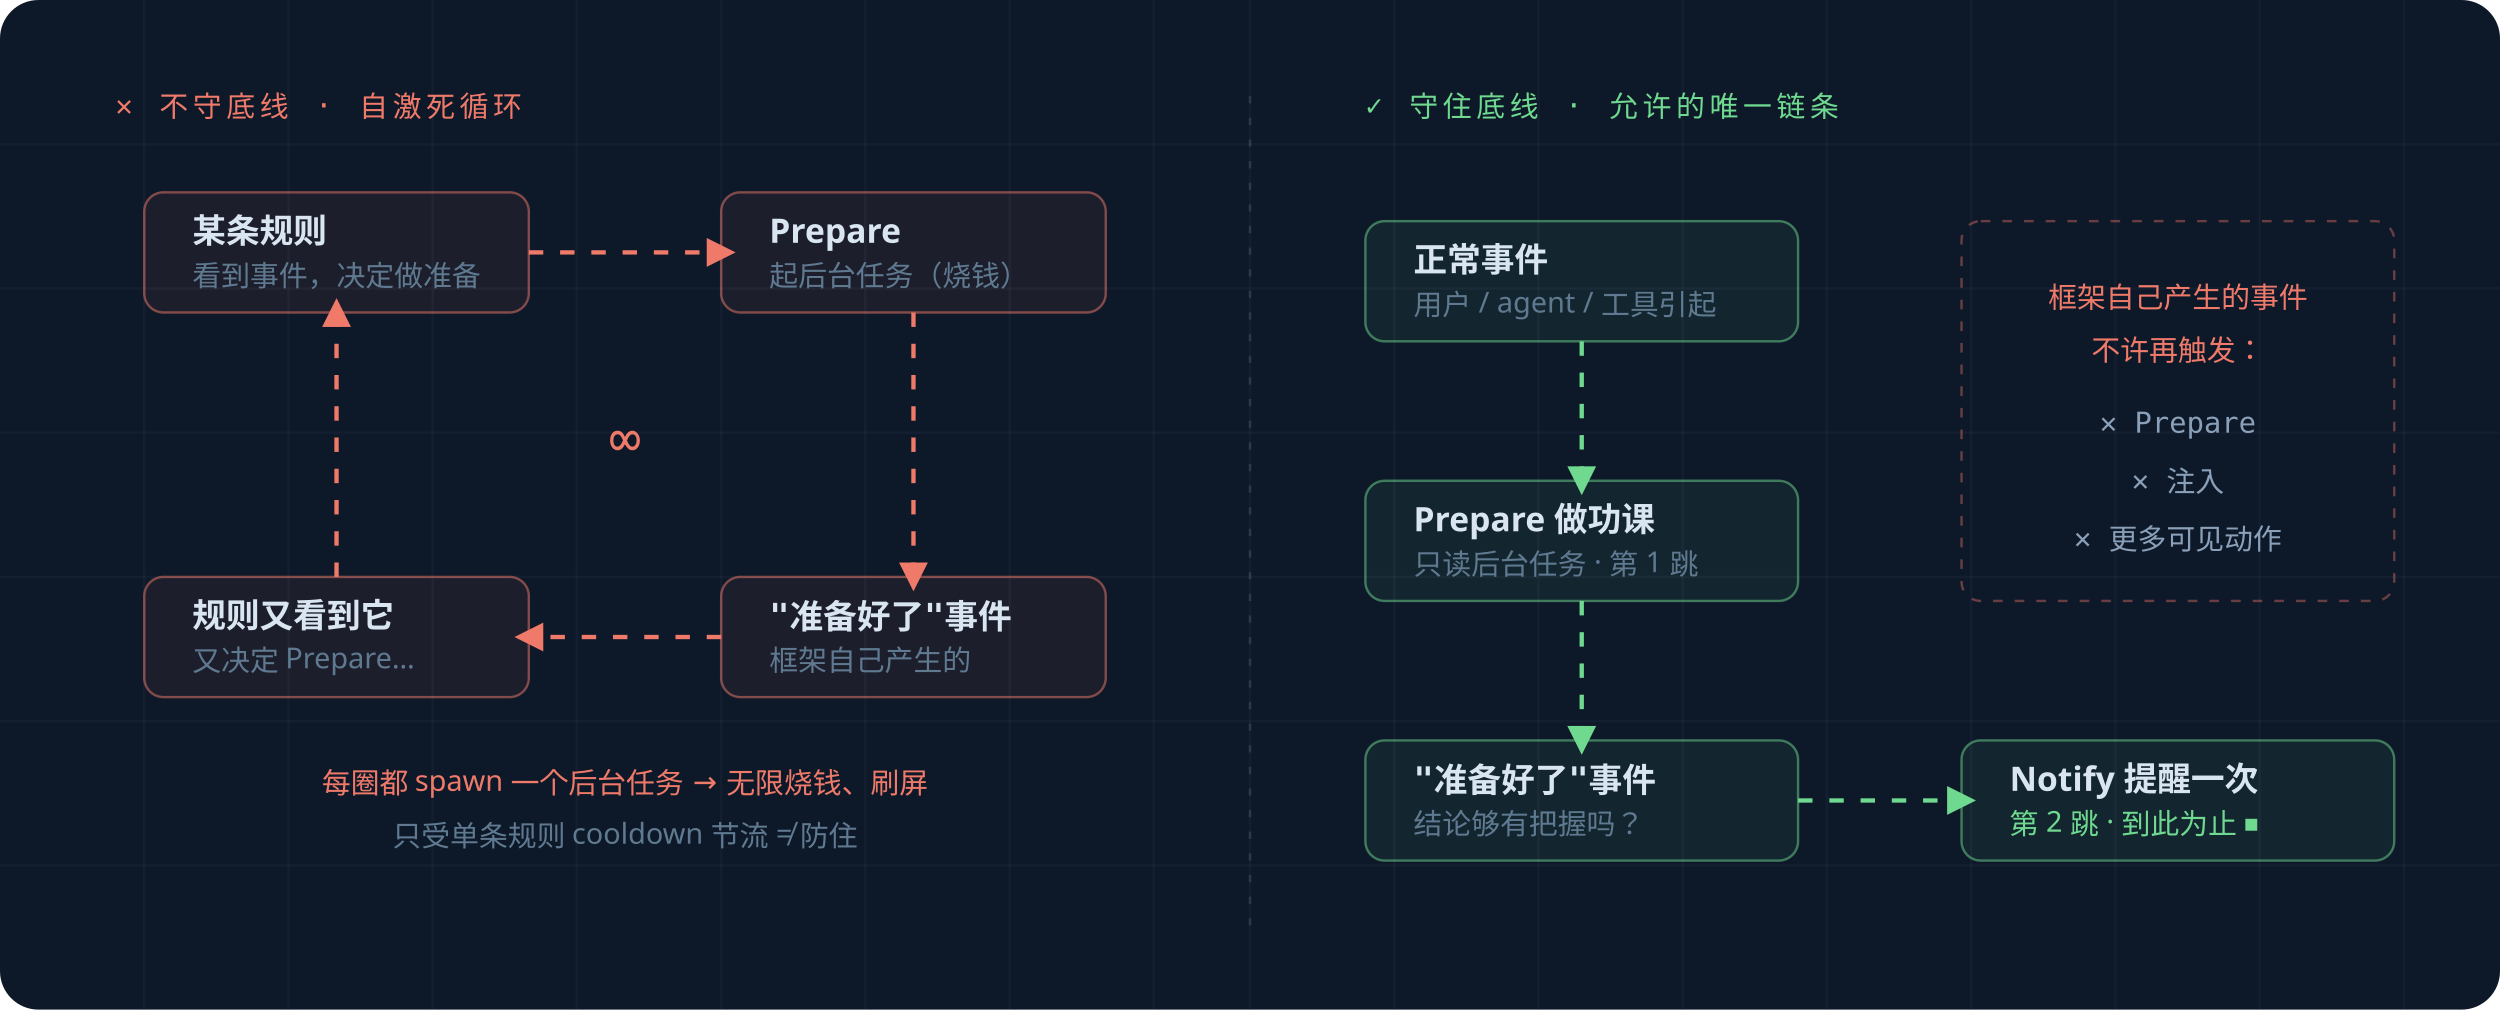
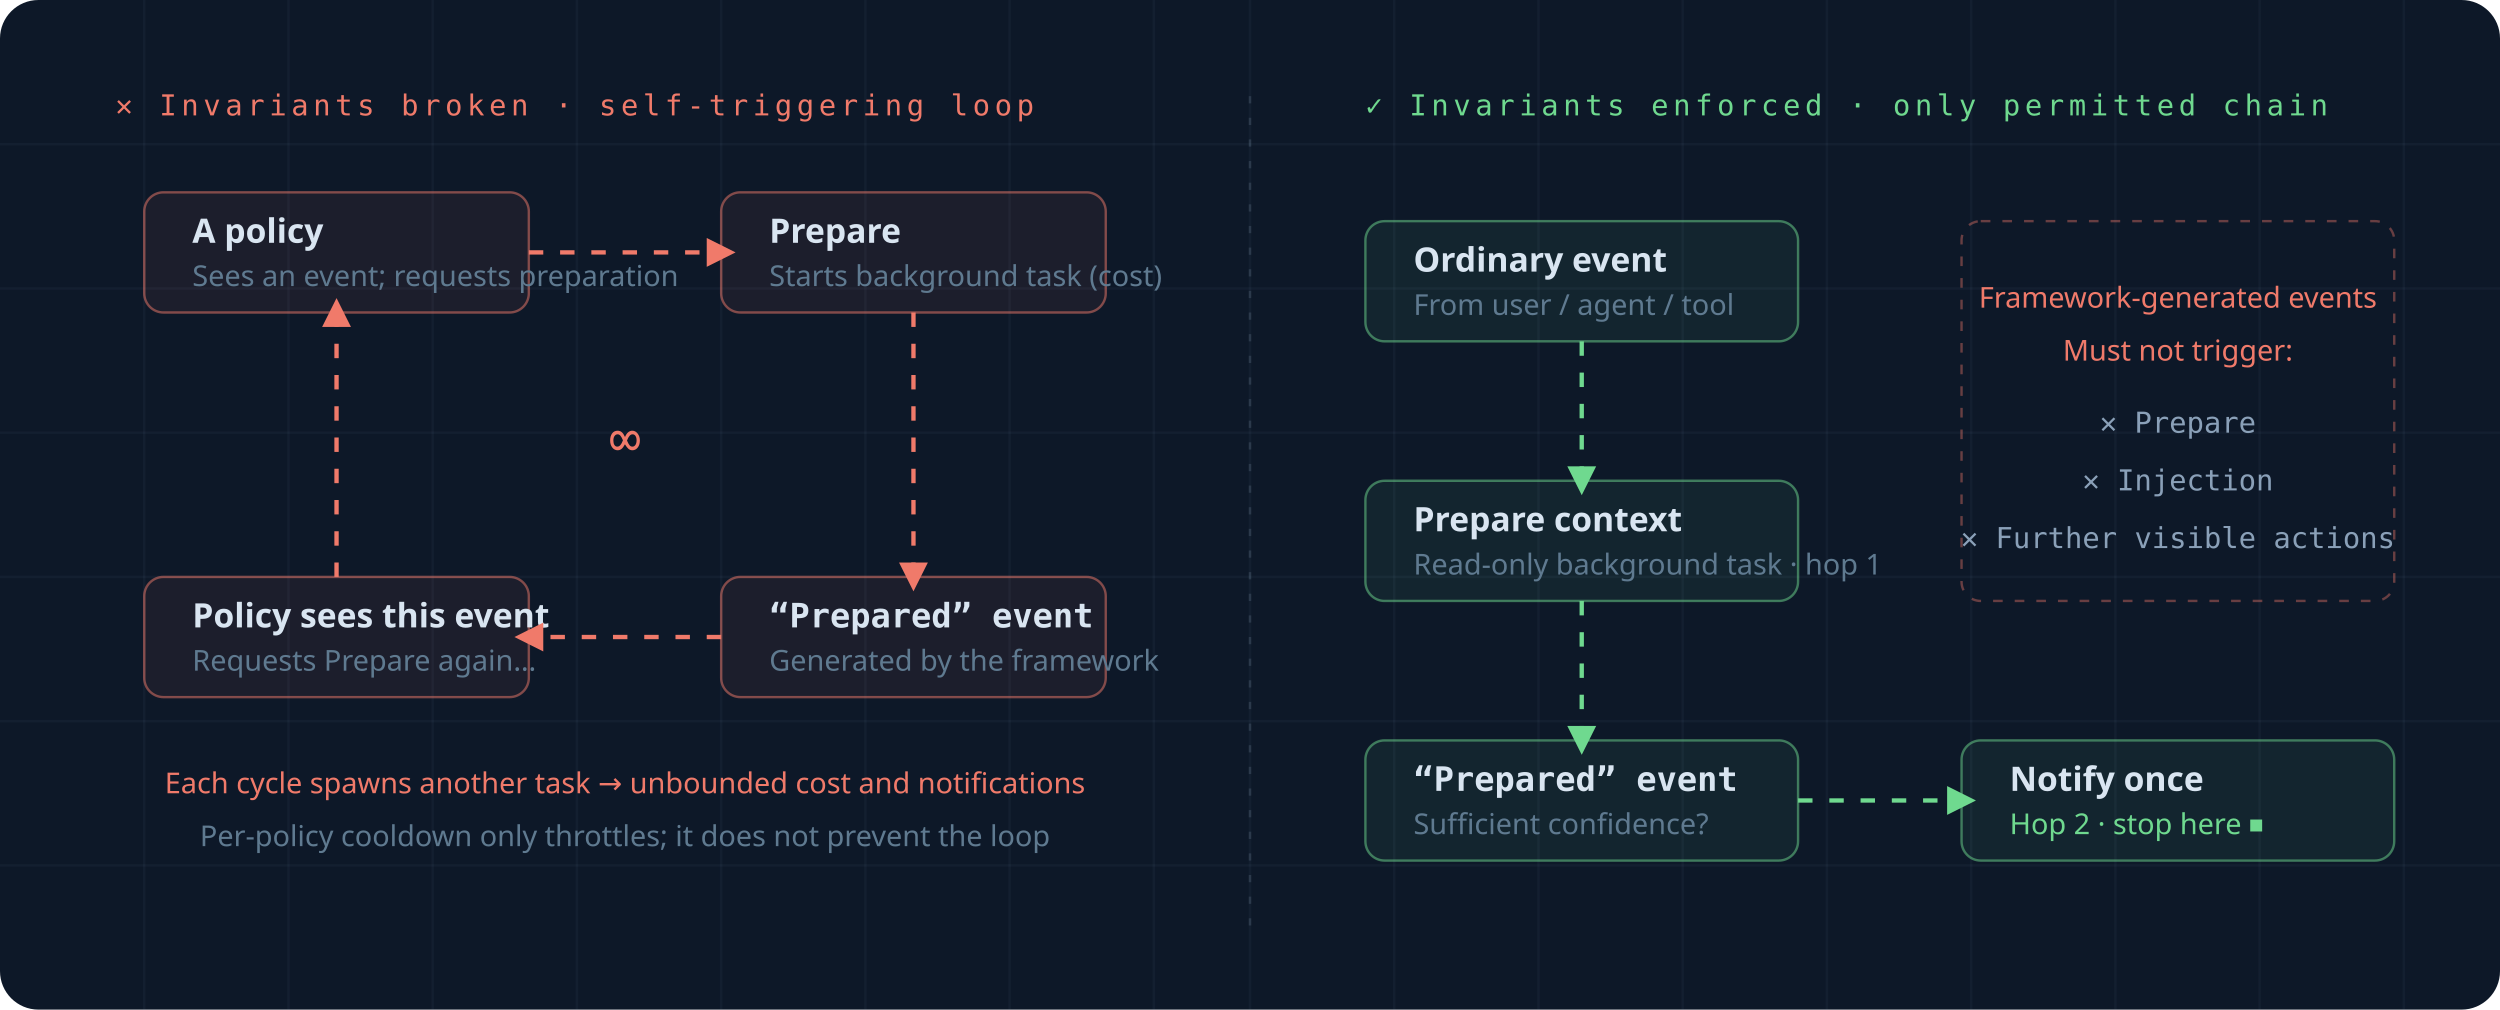
<svg xmlns="http://www.w3.org/2000/svg" viewBox="0 0 1040 420" font-family="'PingFang SC','Hiragino Sans GB','Microsoft YaHei',sans-serif">
  <style>
.mono{font-family:'JetBrains Mono','SF Mono',Menlo,Consolas,monospace}
.box{fill:#101d31;stroke:rgba(154,178,204,.45);stroke-width:1.2}
.bt{fill:#d9e5f1;font-size:14px;font-weight:600}
.bs{fill:#8aa0b8;font-size:12px}
.faint{fill:#5f7a90}
.rd{fill:#f07a6a}.gn{fill:#6fd98f}.cy{fill:#56d9e9}
.loopP{fill:none;stroke:#f07a6a;stroke-width:1.8;stroke-dasharray:6 7;animation:f .8s linear infinite}
.okP{fill:none;stroke:#6fd98f;stroke-width:1.8;stroke-dasharray:6 7;animation:f 1.5s linear infinite}
@keyframes f{to{stroke-dashoffset:-13}}
.arrR{fill:#f07a6a}.arrG{fill:#6fd98f}
.nbox{fill:rgba(240,122,106,.07);stroke:rgba(240,122,106,.5)}
.gbox{fill:rgba(111,217,143,.07);stroke:rgba(111,217,143,.5)}
</style>
  <rect x="0" y="0" width="1040" height="420" rx="16" fill="#0d1828" />
  <g stroke="rgba(154,178,204,.05)">
    <path d="M0 60H1040M0 120H1040M0 180H1040M0 240H1040M0 300H1040M0 360H1040" />
    <path d="M60 0V420M120 0V420M180 0V420M240 0V420M300 0V420M360 0V420M420 0V420M480 0V420M520 0V420M580 0V420M640 0V420M700 0V420M760 0V420M820 0V420M880 0V420M940 0V420M1000 0V420" />
  </g>
  <line x1="520" y1="40" x2="520" y2="386" stroke="rgba(154,178,204,.18)" stroke-dasharray="3 6" />
-   <text class="bs mono rd" x="48" y="48" style="letter-spacing:.16em">✕ 不守底线 · 自激死循环</text>
+   <text class="bs mono rd" x="48" y="48" style="letter-spacing:.16em">✕ Invariants broken · self-triggering loop</text>
  <rect class="nbox" x="60" y="80" width="160" height="50" rx="8" />
-   <text class="bt" x="80" y="101">某条规则</text>
-   <text class="bs faint" x="80" y="119">看到事件，决定做准备</text>
+   <text class="bt" x="80" y="101">A policy</text>
+   <text class="bs faint" x="80" y="119">Sees an event; requests preparation</text>
  <rect class="nbox" x="300" y="80" width="160" height="50" rx="8" />
  <text class="bt" x="320" y="101">Prepare</text>
-   <text class="bs faint" x="320" y="119">起后台任务（烧钱）</text>
+   <text class="bs faint" x="320" y="119">Starts background task (cost)</text>
  <rect class="nbox" x="300" y="240" width="160" height="50" rx="8" />
-   <text class="bt mono" x="320" y="261" font-size="12.5">"准备好了"事件</text>
-   <text class="bs faint" x="320" y="279">框架自己产生的</text>
+   <text class="bt mono" x="320" y="261" font-size="12.5">“Prepared” event</text>
+   <text class="bs faint" x="320" y="279">Generated by the framework</text>
  <rect class="nbox" x="60" y="240" width="160" height="50" rx="8" />
-   <text class="bt" x="80" y="261">规则又看到它</text>
-   <text class="bs faint" x="80" y="279">又决定 Prepare…</text>
+   <text class="bt" x="80" y="261">Policy sees this event</text>
+   <text class="bs faint" x="80" y="279">Requests Prepare again…</text>
  <path class="loopP" d="M220 105 L 296 105" />
  <polygon class="arrR" points="294,99 306,105 294,111" />
  <path class="loopP" d="M380 130 L 380 236" />
  <polygon class="arrR" points="374,234 380,246 386,234" />
  <path class="loopP" d="M300 265 L 224 265" />
  <polygon class="arrR" points="226,259 214,265 226,271" />
  <path class="loopP" d="M140 240 L 140 134" />
  <polygon class="arrR" points="134,136 140,124 146,136" />
  <text class="rd mono" x="260" y="190" text-anchor="middle" font-size="22">∞</text>
-   <text class="bs rd" x="260" y="330" text-anchor="middle">每圈都 spawn 一个后台任务 → 无限烧钱、刷屏</text>
-   <text class="bs faint" x="260" y="352" text-anchor="middle">只受单条规则 cooldown 节流 ≠ 防住</text>
-   <text class="bs mono gn" x="568" y="48" style="letter-spacing:.16em">✓ 守住底线 · 允许的唯一链条</text>
+   <text class="bs rd" x="260" y="330" text-anchor="middle">Each cycle spawns another task → unbounded cost and notifications</text>
+   <text class="bs faint" x="260" y="352" text-anchor="middle">Per-policy cooldown only throttles; it does not prevent the loop</text>
+   <text class="bs mono gn" x="568" y="48" style="letter-spacing:.16em">✓ Invariants enforced · only permitted chain</text>
  <rect class="gbox" x="568" y="92" width="180" height="50" rx="8" />
-   <text class="bt" x="588" y="113">正常事件</text>
-   <text class="bs faint" x="588" y="131">用户 / agent / 工具引起</text>
+   <text class="bt" x="588" y="113">Ordinary event</text>
+   <text class="bs faint" x="588" y="131">From user / agent / tool</text>
  <rect class="gbox" x="568" y="200" width="180" height="50" rx="8" />
-   <text class="bt" x="588" y="221">Prepare 做功课</text>
-   <text class="bs faint" x="588" y="239">只读后台任务 · 第 1 跳</text>
+   <text class="bt" x="588" y="221">Prepare context</text>
+   <text class="bs faint" x="588" y="239">Read-only background task · hop 1</text>
  <rect class="gbox" x="568" y="308" width="180" height="50" rx="8" />
-   <text class="bt mono" x="588" y="329" font-size="12.5">"准备好了"事件</text>
-   <text class="bs faint" x="588" y="347">结论够有把握吗？</text>
+   <text class="bt mono" x="588" y="329" font-size="12.5">“Prepared” event</text>
+   <text class="bs faint" x="588" y="347">Sufficient confidence?</text>
  <rect class="gbox" x="816" y="308" width="180" height="50" rx="8" stroke="rgba(111,217,143,.7)" />
-   <text class="bt" x="836" y="329">Notify 提醒一次</text>
-   <text class="bs gn" x="836" y="347">第 2 跳 · 到此为止 ⏹</text>
+   <text class="bt" x="836" y="329">Notify once</text>
+   <text class="bs gn" x="836" y="347">Hop 2 · stop here ⏹</text>
  <path class="okP" d="M658 142 L 658 196" />
  <polygon class="arrG" points="652,194 658,206 664,194" />
  <path class="okP" d="M658 250 L 658 304" />
  <polygon class="arrG" points="652,302 658,314 664,302" />
  <path class="okP" d="M748 333 L 812 333" />
  <polygon class="arrG" points="810,327 822,333 810,339" />
  <rect x="816" y="92" width="180" height="158" rx="8" fill="none" stroke="rgba(240,122,106,.4)" stroke-dasharray="4 5" />
-   <text class="bs rd" x="906" y="128" text-anchor="middle">框架自己产生的事件</text>
-   <text class="bs rd" x="906" y="150" text-anchor="middle">不许再触发：</text>
+   <text class="bs rd" x="906" y="128" text-anchor="middle">Framework-generated events</text>
+   <text class="bs rd" x="906" y="150" text-anchor="middle">Must not trigger:</text>
  <text class="bs mono" x="906" y="180" text-anchor="middle" fill="#f07a6a">✕ Prepare</text>
-   <text class="bs mono" x="906" y="204" text-anchor="middle" fill="#f07a6a">✕ 注入</text>
-   <text class="bs mono" x="906" y="228" text-anchor="middle" fill="#f07a6a">✕ 更多可见动作</text>
+   <text class="bs mono" x="906" y="204" text-anchor="middle" fill="#f07a6a">✕ Injection</text>
+   <text class="bs mono" x="906" y="228" text-anchor="middle" fill="#f07a6a">✕ Further visible actions</text>
</svg>
